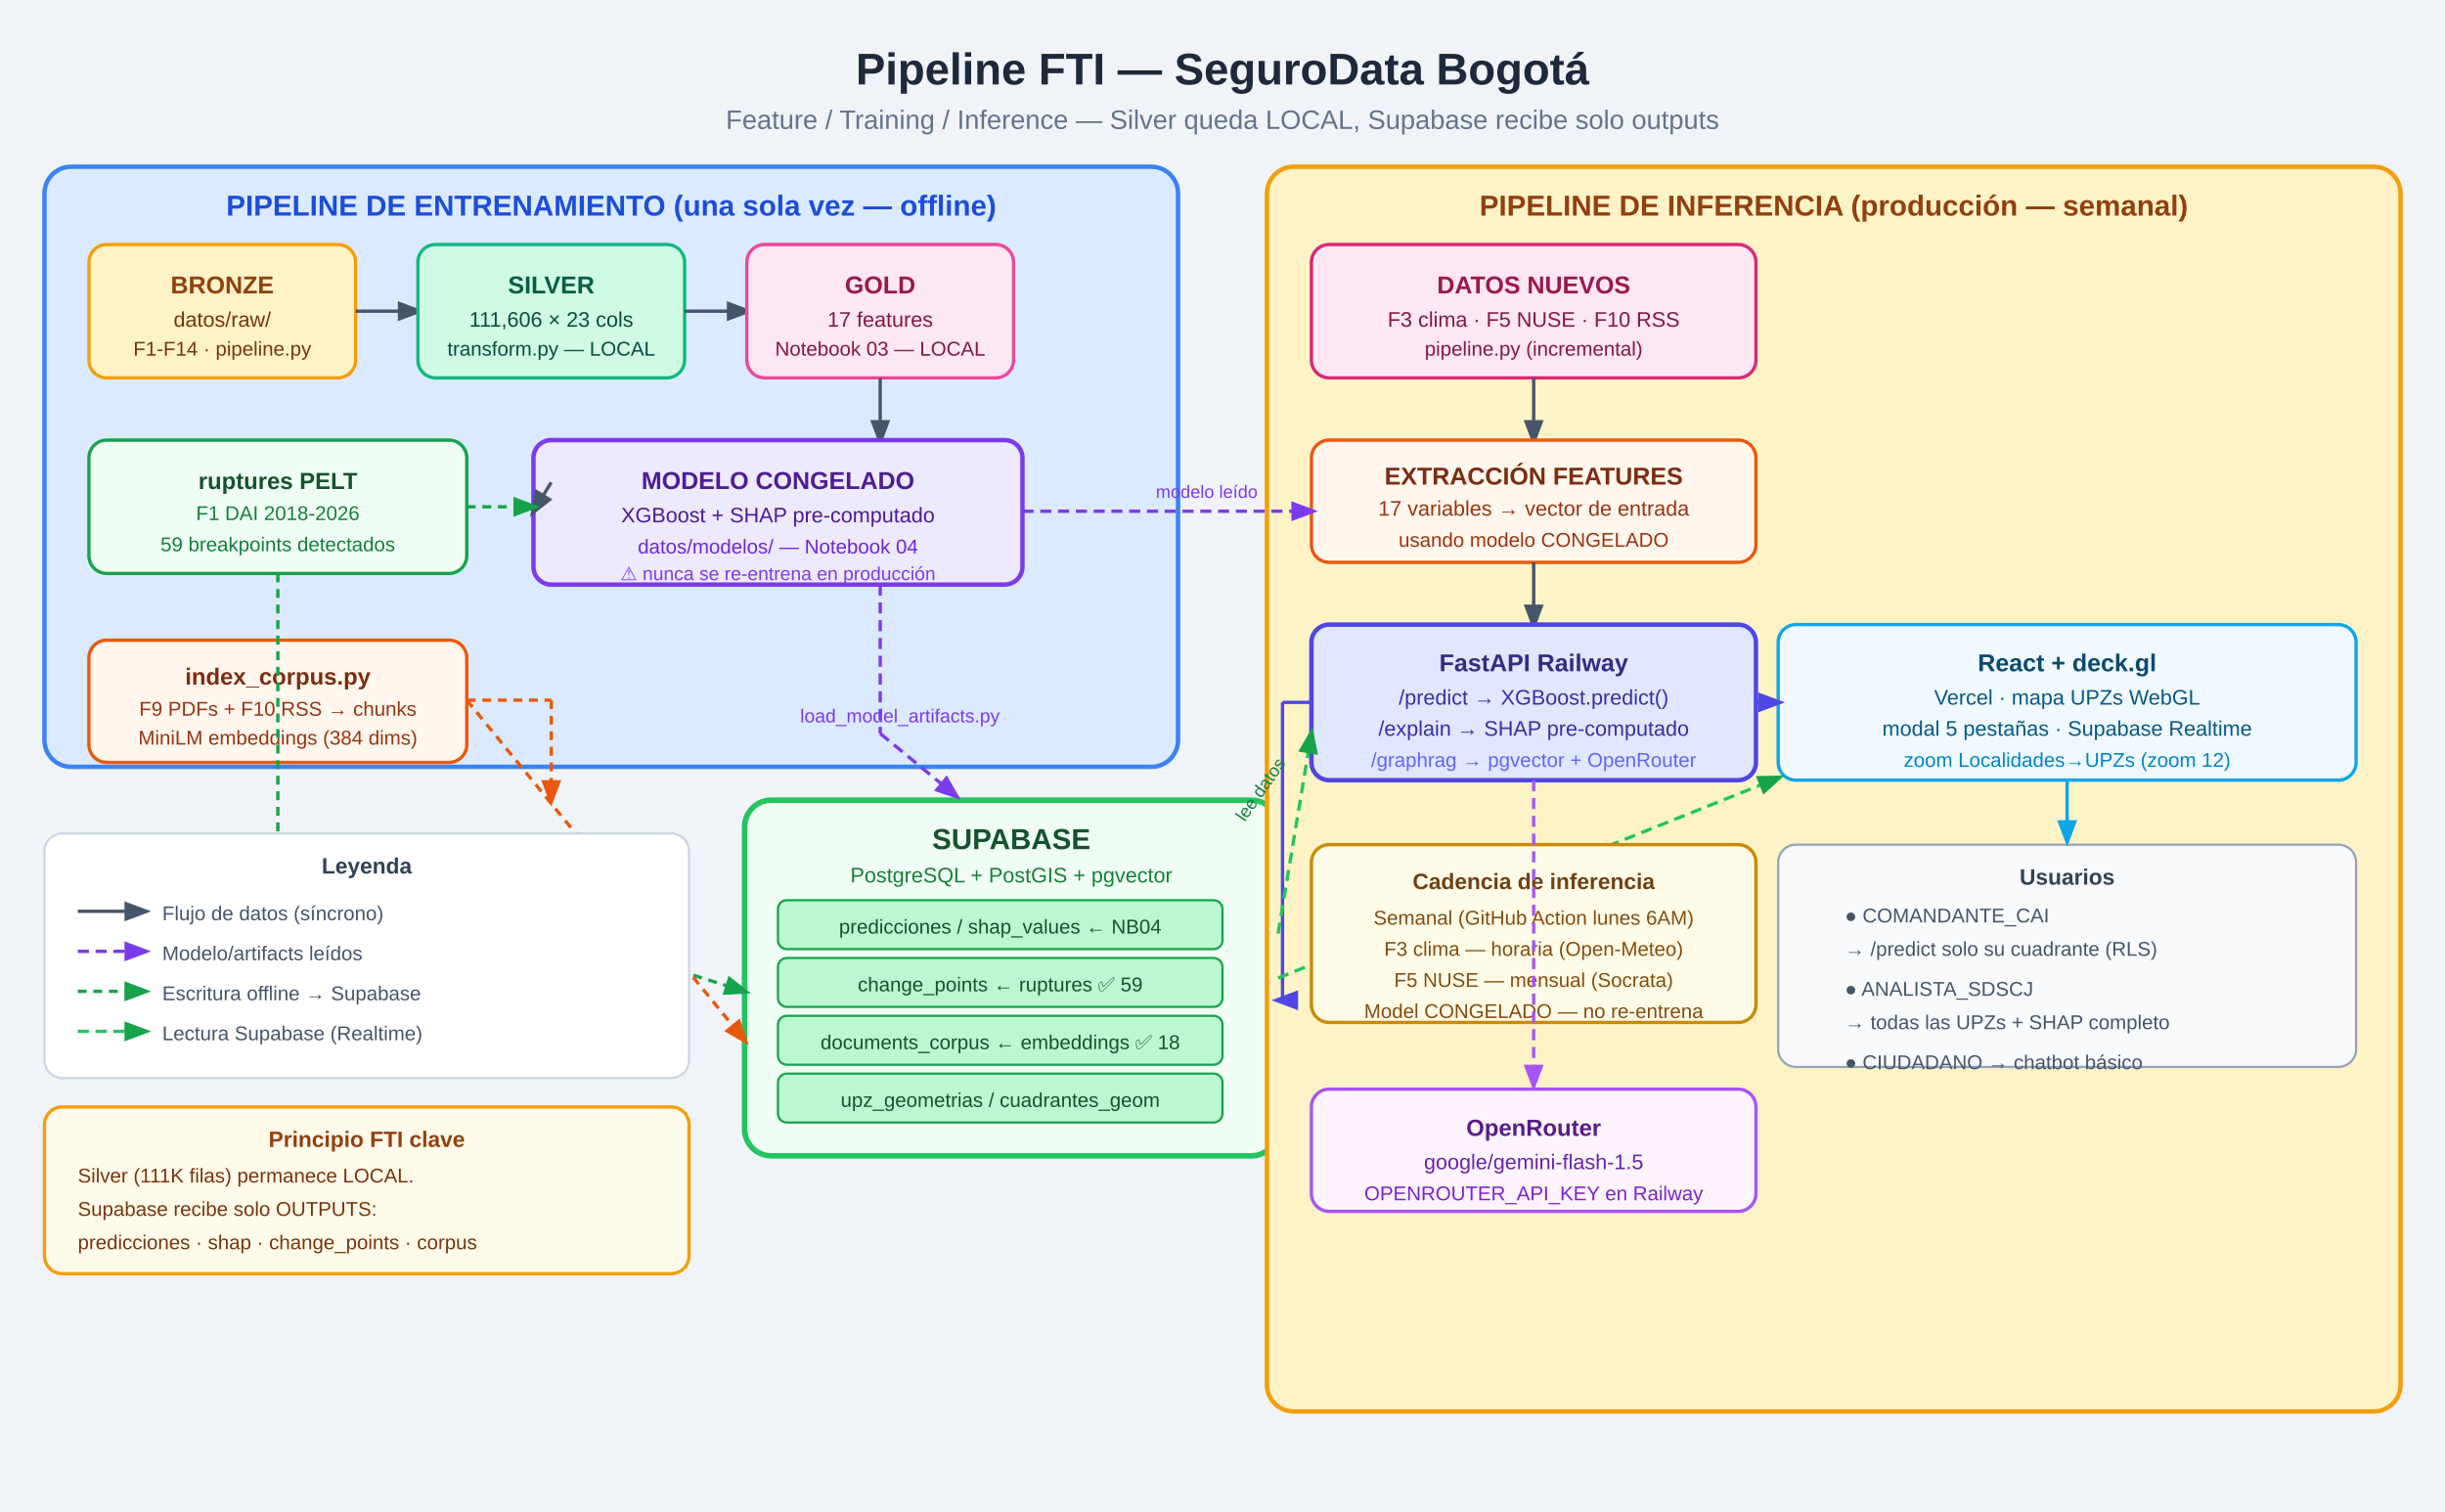
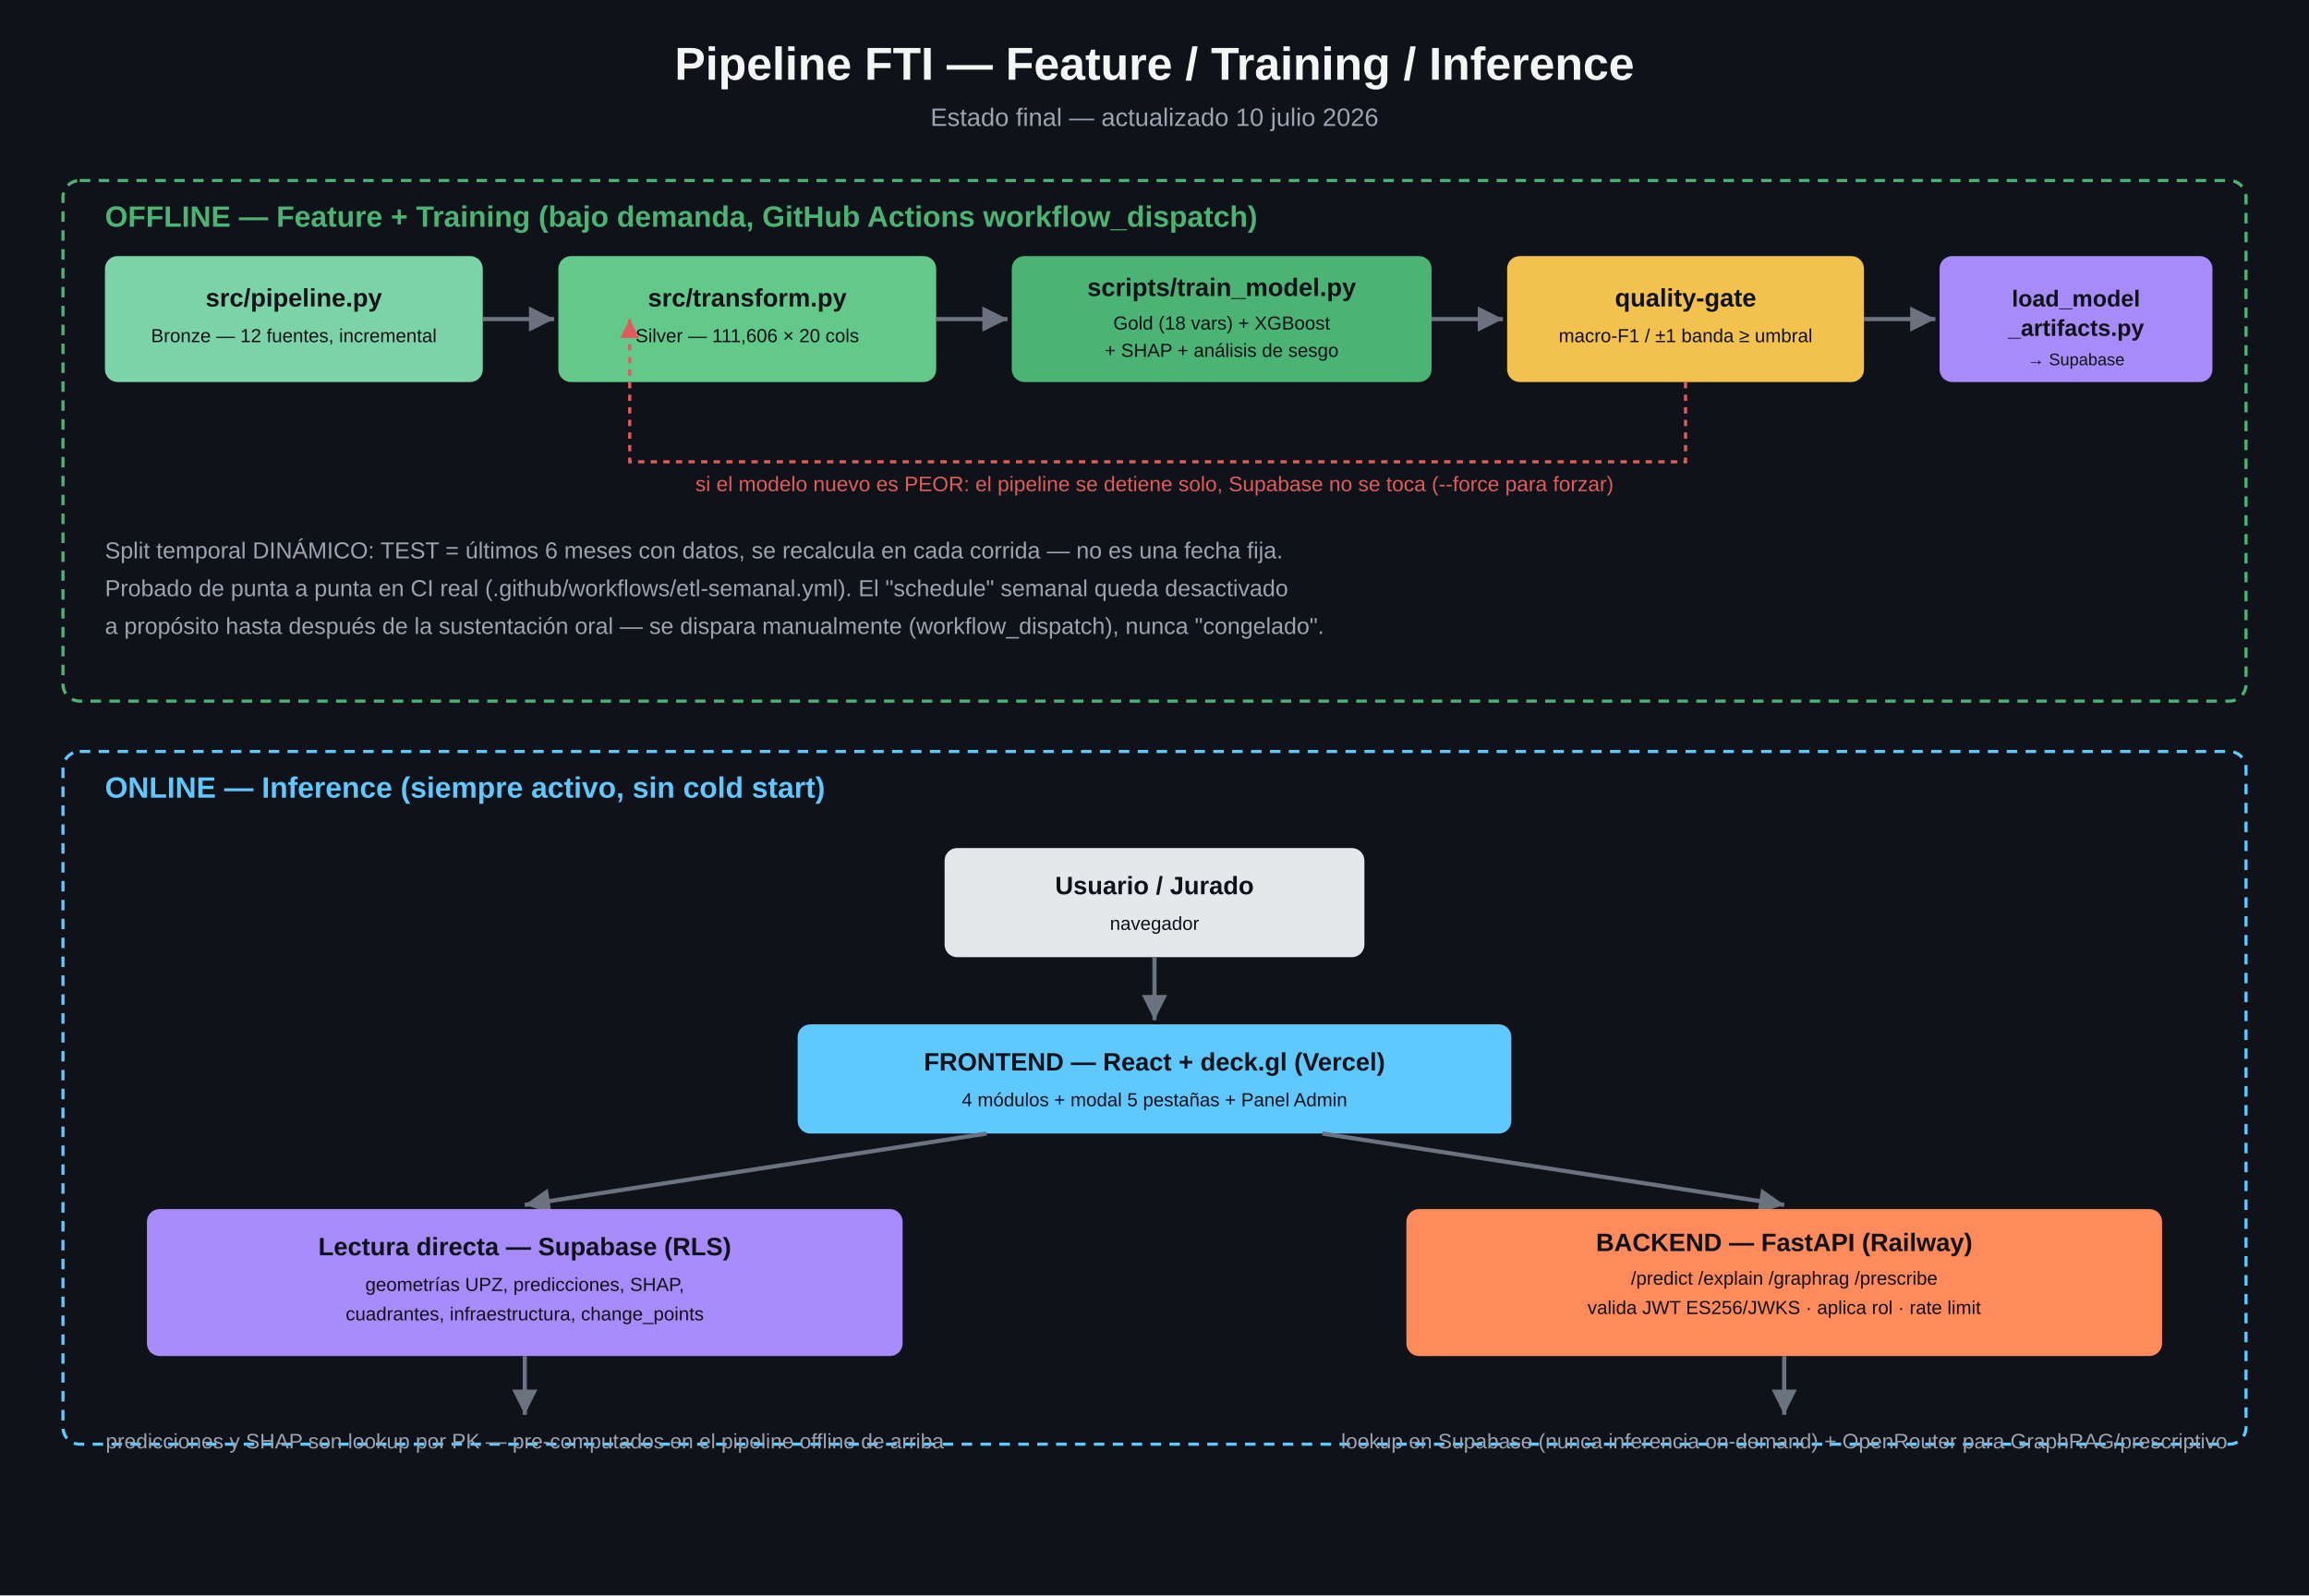
- <svg xmlns="http://www.w3.org/2000/svg" viewBox="0 0 1100 680" width="1100" height="680" font-family="'Segoe UI', Arial, sans-serif">
-   <rect width="1100" height="680" fill="#f0f4f8" />
-   <text x="550" y="38" text-anchor="middle" font-size="20" font-weight="bold" fill="#1e293b">Pipeline FTI — SeguroData Bogotá</text>
-   <text x="550" y="58" text-anchor="middle" font-size="12" fill="#64748b">Feature / Training / Inference — Silver queda LOCAL, Supabase recibe solo outputs</text>
-   <rect x="20" y="75" width="510" height="270" rx="12" fill="#dbeafe" stroke="#3b82f6" stroke-width="2" />
-   <text x="275" y="97" text-anchor="middle" font-size="13" font-weight="bold" fill="#1d4ed8">PIPELINE DE ENTRENAMIENTO (una sola vez — offline)</text>
-   <rect x="40" y="110" width="120" height="60" rx="8" fill="#fef3c7" stroke="#f59e0b" stroke-width="1.5" />
-   <text x="100" y="132" text-anchor="middle" font-size="11" font-weight="bold" fill="#92400e">BRONZE</text>
-   <text x="100" y="147" text-anchor="middle" font-size="9.5" fill="#78350f">datos/raw/</text>
-   <text x="100" y="160" text-anchor="middle" font-size="9" fill="#78350f">F1-F14 · pipeline.py</text>
-   <line x1="160" y1="140" x2="188" y2="140" stroke="#475569" stroke-width="1.5" marker-end="url(#arr)" />
-   <rect x="188" y="110" width="120" height="60" rx="8" fill="#d1fae5" stroke="#10b981" stroke-width="1.5" />
-   <text x="248" y="132" text-anchor="middle" font-size="11" font-weight="bold" fill="#065f46">SILVER</text>
-   <text x="248" y="147" text-anchor="middle" font-size="9.5" fill="#064e3b">111,606 × 23 cols</text>
-   <text x="248" y="160" text-anchor="middle" font-size="9" fill="#064e3b">transform.py — LOCAL</text>
-   <line x1="308" y1="140" x2="336" y2="140" stroke="#475569" stroke-width="1.5" marker-end="url(#arr)" />
-   <rect x="336" y="110" width="120" height="60" rx="8" fill="#fce7f3" stroke="#ec4899" stroke-width="1.5" />
-   <text x="396" y="132" text-anchor="middle" font-size="11" font-weight="bold" fill="#9d174d">GOLD</text>
-   <text x="396" y="147" text-anchor="middle" font-size="9.5" fill="#831843">17 features</text>
-   <text x="396" y="160" text-anchor="middle" font-size="9" fill="#831843">Notebook 03 — LOCAL</text>
-   <line x1="396" y1="170" x2="396" y2="198" stroke="#475569" stroke-width="1.5" marker-end="url(#arr)" />
-   <rect x="240" y="198" width="220" height="65" rx="8" fill="#ede9fe" stroke="#7c3aed" stroke-width="2" />
-   <text x="350" y="220" text-anchor="middle" font-size="11" font-weight="bold" fill="#4c1d95">MODELO CONGELADO</text>
-   <text x="350" y="235" text-anchor="middle" font-size="9.5" fill="#4c1d95">XGBoost + SHAP pre-computado</text>
-   <text x="350" y="249" text-anchor="middle" font-size="9" fill="#6d28d9">datos/modelos/ — Notebook 04</text>
-   <text x="350" y="261" text-anchor="middle" font-size="8.5" fill="#7c3aed">⚠ nunca se re-entrena en producción</text>
-   <line x1="248" y1="217" x2="240" y2="230" stroke="#475569" stroke-width="1.5" marker-end="url(#arr)" />
-   <rect x="40" y="198" width="170" height="60" rx="8" fill="#f0fdf4" stroke="#16a34a" stroke-width="1.5" />
-   <text x="125" y="220" text-anchor="middle" font-size="10.5" font-weight="bold" fill="#14532d">ruptures PELT</text>
-   <text x="125" y="234" text-anchor="middle" font-size="9" fill="#15803d">F1 DAI 2018-2026</text>
-   <text x="125" y="248" text-anchor="middle" font-size="9" fill="#15803d">59 breakpoints detectados</text>
-   <line x1="210" y1="228" x2="240" y2="228" stroke="#16a34a" stroke-width="1.5" stroke-dasharray="4,3" marker-end="url(#arrG)" />
-   <rect x="40" y="288" width="170" height="55" rx="8" fill="#fff7ed" stroke="#ea580c" stroke-width="1.5" />
-   <text x="125" y="308" text-anchor="middle" font-size="10.5" font-weight="bold" fill="#7c2d12">index_corpus.py</text>
-   <text x="125" y="322" text-anchor="middle" font-size="9" fill="#9a3412">F9 PDFs + F10 RSS → chunks</text>
-   <text x="125" y="335" text-anchor="middle" font-size="9" fill="#9a3412">MiniLM embeddings (384 dims)</text>
-   <line x1="210" y1="315" x2="248" y2="315" stroke="#ea580c" stroke-width="1.5" stroke-dasharray="4,3" />
-   <line x1="248" y1="315" x2="248" y2="360" stroke="#ea580c" stroke-width="1.5" stroke-dasharray="4,3" marker-end="url(#arrO)" />
-   <rect x="335" y="360" width="240" height="160" rx="12" fill="#f0fdf4" stroke="#22c55e" stroke-width="2.5" />
-   <text x="455" y="382" text-anchor="middle" font-size="13" font-weight="bold" fill="#14532d">SUPABASE</text>
-   <text x="455" y="397" text-anchor="middle" font-size="9.5" fill="#15803d">PostgreSQL + PostGIS + pgvector</text>
-   <rect x="350" y="405" width="200" height="22" rx="4" fill="#bbf7d0" stroke="#16a34a" stroke-width="1" />
-   <text x="450" y="420" text-anchor="middle" font-size="9" fill="#14532d">predicciones / shap_values ← NB04</text>
-   <rect x="350" y="431" width="200" height="22" rx="4" fill="#bbf7d0" stroke="#16a34a" stroke-width="1" />
-   <text x="450" y="446" text-anchor="middle" font-size="9" fill="#14532d">change_points ← ruptures ✅ 59</text>
-   <rect x="350" y="457" width="200" height="22" rx="4" fill="#bbf7d0" stroke="#16a34a" stroke-width="1" />
-   <text x="450" y="472" text-anchor="middle" font-size="9" fill="#14532d">documents_corpus ← embeddings ✅ 18</text>
-   <rect x="350" y="483" width="200" height="22" rx="4" fill="#bbf7d0" stroke="#16a34a" stroke-width="1" />
-   <text x="450" y="498" text-anchor="middle" font-size="9" fill="#14532d">upz_geometrias / cuadrantes_geom</text>
-   <line x1="396" y1="263" x2="396" y2="330" stroke="#7c3aed" stroke-width="1.5" stroke-dasharray="5,3" />
-   <line x1="396" y1="330" x2="430" y2="358" stroke="#7c3aed" stroke-width="1.5" stroke-dasharray="5,3" marker-end="url(#arrV)" />
-   <text x="360" y="325" font-size="8.5" fill="#7c3aed">load_model_artifacts.py</text>
-   <line x1="125" y1="258" x2="125" y2="380" stroke="#16a34a" stroke-width="1.5" stroke-dasharray="4,3" />
-   <line x1="125" y1="380" x2="335" y2="446" stroke="#16a34a" stroke-width="1.5" stroke-dasharray="4,3" marker-end="url(#arrG)" />
-   <line x1="210" y1="315" x2="335" y2="468" stroke="#ea580c" stroke-width="1.5" stroke-dasharray="4,3" marker-end="url(#arrO)" />
-   <rect x="570" y="75" width="510" height="560" rx="12" fill="#fef3c7" stroke="#f59e0b" stroke-width="2" />
-   <text x="825" y="97" text-anchor="middle" font-size="13" font-weight="bold" fill="#92400e">PIPELINE DE INFERENCIA (producción — semanal)</text>
-   <rect x="590" y="110" width="200" height="60" rx="8" fill="#fce7f3" stroke="#db2777" stroke-width="1.5" />
-   <text x="690" y="132" text-anchor="middle" font-size="11" font-weight="bold" fill="#9d174d">DATOS NUEVOS</text>
-   <text x="690" y="147" text-anchor="middle" font-size="9.5" fill="#831843">F3 clima · F5 NUSE · F10 RSS</text>
-   <text x="690" y="160" text-anchor="middle" font-size="9" fill="#831843">pipeline.py (incremental)</text>
-   <line x1="690" y1="170" x2="690" y2="198" stroke="#475569" stroke-width="1.5" marker-end="url(#arr)" />
-   <rect x="590" y="198" width="200" height="55" rx="8" fill="#fff7ed" stroke="#ea580c" stroke-width="1.5" />
-   <text x="690" y="218" text-anchor="middle" font-size="11" font-weight="bold" fill="#7c2d12">EXTRACCIÓN FEATURES</text>
-   <text x="690" y="232" text-anchor="middle" font-size="9.5" fill="#9a3412">17 variables → vector de entrada</text>
-   <text x="690" y="246" text-anchor="middle" font-size="9" fill="#9a3412">usando modelo CONGELADO</text>
-   <line x1="690" y1="253" x2="690" y2="281" stroke="#475569" stroke-width="1.5" marker-end="url(#arr)" />
-   <line x1="460" y1="230" x2="590" y2="230" stroke="#7c3aed" stroke-width="1.5" stroke-dasharray="5,3" marker-end="url(#arrV)" />
-   <text x="520" y="224" font-size="8" fill="#7c3aed">modelo leído</text>
-   <rect x="590" y="281" width="200" height="70" rx="8" fill="#e0e7ff" stroke="#4f46e5" stroke-width="2" />
-   <text x="690" y="302" text-anchor="middle" font-size="11" font-weight="bold" fill="#312e81">FastAPI Railway</text>
-   <text x="690" y="317" text-anchor="middle" font-size="9.5" fill="#3730a3">/predict → XGBoost.predict()</text>
-   <text x="690" y="331" text-anchor="middle" font-size="9.5" fill="#3730a3">/explain → SHAP pre-computado</text>
-   <text x="690" y="345" text-anchor="middle" font-size="9" fill="#6366f1">/graphrag → pgvector + OpenRouter</text>
-   <line x1="590" y1="316" x2="577" y2="316" stroke="#4f46e5" stroke-width="1.5" />
-   <line x1="577" y1="316" x2="577" y2="450" stroke="#4f46e5" stroke-width="1.5" />
-   <line x1="577" y1="450" x2="575" y2="450" stroke="#4f46e5" stroke-width="1.5" marker-end="url(#arrI)" />
-   <line x1="575" y1="420" x2="590" y2="330" stroke="#22c55e" stroke-width="1.5" stroke-dasharray="5,3" marker-end="url(#arrG)" />
-   <text x="560" y="370" font-size="8" fill="#15803d" transform="rotate(-55,560,370)">lee datos</text>
-   <rect x="800" y="281" width="260" height="70" rx="8" fill="#f0f9ff" stroke="#0ea5e9" stroke-width="1.5" />
-   <text x="930" y="302" text-anchor="middle" font-size="11" font-weight="bold" fill="#0c4a6e">React + deck.gl</text>
-   <text x="930" y="317" text-anchor="middle" font-size="9.5" fill="#075985">Vercel · mapa UPZs WebGL</text>
-   <text x="930" y="331" text-anchor="middle" font-size="9.5" fill="#075985">modal 5 pestañas · Supabase Realtime</text>
-   <text x="930" y="345" text-anchor="middle" font-size="9" fill="#0284c7">zoom Localidades→UPZs (zoom 12)</text>
-   <line x1="790" y1="316" x2="800" y2="316" stroke="#4f46e5" stroke-width="1.5" marker-end="url(#arrI)" />
-   <line x1="575" y1="440" x2="800" y2="350" stroke="#22c55e" stroke-width="1.5" stroke-dasharray="5,3" marker-end="url(#arrG)" />
-   <text x="685" y="418" font-size="8" fill="#15803d">Realtime</text>
-   <rect x="800" y="380" width="260" height="100" rx="8" fill="#f8fafc" stroke="#94a3b8" stroke-width="1" />
-   <text x="930" y="398" text-anchor="middle" font-size="10" font-weight="bold" fill="#334155">Usuarios</text>
-   <text x="830" y="415" font-size="9" fill="#475569">● COMANDANTE_CAI</text>
-   <text x="830" y="430" font-size="9" fill="#475569">  → /predict solo su cuadrante (RLS)</text>
-   <text x="830" y="448" font-size="9" fill="#475569">● ANALISTA_SDSCJ</text>
-   <text x="830" y="463" font-size="9" fill="#475569">  → todas las UPZs + SHAP completo</text>
-   <text x="830" y="481" font-size="9" fill="#475569">● CIUDADANO → chatbot básico</text>
-   <line x1="930" y1="351" x2="930" y2="378" stroke="#0ea5e9" stroke-width="1.5" marker-end="url(#arrC)" />
-   <rect x="590" y="380" width="200" height="80" rx="8" fill="#fefce8" stroke="#ca8a04" stroke-width="1.5" />
-   <text x="690" y="400" text-anchor="middle" font-size="10" font-weight="bold" fill="#713f12">Cadencia de inferencia</text>
-   <text x="690" y="416" text-anchor="middle" font-size="9" fill="#854d0e">Semanal (GitHub Action lunes 6AM)</text>
-   <text x="690" y="430" text-anchor="middle" font-size="9" fill="#854d0e">F3 clima — horaria (Open-Meteo)</text>
-   <text x="690" y="444" text-anchor="middle" font-size="9" fill="#854d0e">F5 NUSE — mensual (Socrata)</text>
-   <text x="690" y="458" text-anchor="middle" font-size="9" fill="#854d0e">Model CONGELADO — no re-entrena</text>
-   <rect x="590" y="490" width="200" height="55" rx="8" fill="#fdf4ff" stroke="#a855f7" stroke-width="1.5" />
-   <text x="690" y="511" text-anchor="middle" font-size="10.5" font-weight="bold" fill="#581c87">OpenRouter</text>
-   <text x="690" y="526" text-anchor="middle" font-size="9.5" fill="#6b21a8">google/gemini-flash-1.5</text>
-   <text x="690" y="540" text-anchor="middle" font-size="9" fill="#7e22ce">OPENROUTER_API_KEY en Railway</text>
-   <line x1="690" y1="351" x2="690" y2="488" stroke="#a855f7" stroke-width="1.5" stroke-dasharray="5,3" marker-end="url(#arrP)" />
-   <rect x="20" y="375" width="290" height="110" rx="8" fill="white" stroke="#cbd5e1" stroke-width="1" />
-   <text x="165" y="393" text-anchor="middle" font-size="10" font-weight="bold" fill="#334155">Leyenda</text>
-   <line x1="35" y1="410" x2="65" y2="410" stroke="#475569" stroke-width="1.5" marker-end="url(#arr)" />
-   <text x="73" y="414" font-size="9" fill="#475569">Flujo de datos (síncrono)</text>
-   <line x1="35" y1="428" x2="65" y2="428" stroke="#7c3aed" stroke-width="1.5" stroke-dasharray="5,3" marker-end="url(#arrV)" />
-   <text x="73" y="432" font-size="9" fill="#475569">Modelo/artifacts leídos</text>
-   <line x1="35" y1="446" x2="65" y2="446" stroke="#16a34a" stroke-width="1.5" stroke-dasharray="4,3" marker-end="url(#arrG)" />
-   <text x="73" y="450" font-size="9" fill="#475569">Escritura offline → Supabase</text>
-   <line x1="35" y1="464" x2="65" y2="464" stroke="#22c55e" stroke-width="1.5" stroke-dasharray="5,3" marker-end="url(#arrG)" />
-   <text x="73" y="468" font-size="9" fill="#475569">Lectura Supabase (Realtime)</text>
-   <rect x="20" y="498" width="290" height="75" rx="8" fill="#fffbeb" stroke="#f59e0b" stroke-width="1.5" />
-   <text x="165" y="516" text-anchor="middle" font-size="10" font-weight="bold" fill="#92400e">Principio FTI clave</text>
-   <text x="35" y="532" font-size="9" fill="#78350f">Silver (111K filas) permanece LOCAL.</text>
-   <text x="35" y="547" font-size="9" fill="#78350f">Supabase recibe solo OUTPUTS:</text>
-   <text x="35" y="562" font-size="9" fill="#78350f">predicciones · shap · change_points · corpus</text>
+ <svg xmlns="http://www.w3.org/2000/svg" viewBox="0 0 1100 760" font-family="Segoe UI, Arial, sans-serif">
+   <rect x="0" y="0" width="1100" height="760" fill="#0f1218" />
+   <text x="550" y="38" text-anchor="middle" font-size="22" font-weight="700" fill="#f5f5f5">Pipeline FTI — Feature / Training / Inference</text>
+   <text x="550" y="60" text-anchor="middle" font-size="12" fill="#9aa4b2">Estado final — actualizado 10 julio 2026</text>
+   <rect x="30" y="86" width="1040" height="248" rx="8" fill="none" stroke="#4bb374" stroke-width="1.5" stroke-dasharray="5,4" />
+   <text x="50" y="108" font-size="14" font-weight="700" fill="#4bb374">OFFLINE — Feature + Training (bajo demanda, GitHub Actions workflow_dispatch)</text>
+   <g font-size="12" font-weight="700" fill="#0f1218">
+     <rect x="50" y="122" width="180" height="60" rx="6" fill="#7dd3a8" />
+     <text x="140" y="146" text-anchor="middle" font-size="12">src/pipeline.py</text>
+     <text x="140" y="163" text-anchor="middle" font-size="9" font-weight="400">Bronze — 12 fuentes, incremental</text>
+   </g>
+   <line x1="230" y1="152" x2="264" y2="152" stroke="#6b7280" stroke-width="2" marker-end="url(#arrow)" />
+   <g font-size="12" font-weight="700" fill="#0f1218">
+     <rect x="266" y="122" width="180" height="60" rx="6" fill="#63c98a" />
+     <text x="356" y="146" text-anchor="middle" font-size="12">src/transform.py</text>
+     <text x="356" y="163" text-anchor="middle" font-size="9" font-weight="400">Silver — 111,606 × 20 cols</text>
+   </g>
+   <line x1="446" y1="152" x2="480" y2="152" stroke="#6b7280" stroke-width="2" marker-end="url(#arrow)" />
+   <g font-size="12" font-weight="700" fill="#0f1218">
+     <rect x="482" y="122" width="200" height="60" rx="6" fill="#4bb374" />
+     <text x="582" y="141" text-anchor="middle" font-size="12">scripts/train_model.py</text>
+     <text x="582" y="157" text-anchor="middle" font-size="9" font-weight="400">Gold (18 vars) + XGBoost</text>
+     <text x="582" y="170" text-anchor="middle" font-size="9" font-weight="400">+ SHAP + análisis de sesgo</text>
+   </g>
+   <line x1="682" y1="152" x2="716" y2="152" stroke="#6b7280" stroke-width="2" marker-end="url(#arrow)" />
+   <g font-size="12" font-weight="700" fill="#0f1218">
+     <rect x="718" y="122" width="170" height="60" rx="6" fill="#f2c14e" />
+     <text x="803" y="146" text-anchor="middle" font-size="12">quality-gate</text>
+     <text x="803" y="163" text-anchor="middle" font-size="9" font-weight="400">macro-F1 / ±1 banda ≥ umbral</text>
+   </g>
+   <line x1="888" y1="152" x2="922" y2="152" stroke="#6b7280" stroke-width="2" marker-end="url(#arrow)" />
+   <g font-size="12" font-weight="700" fill="#0f1218">
+     <rect x="924" y="122" width="130" height="60" rx="6" fill="#a78bfa" />
+     <text x="989" y="146" text-anchor="middle" font-size="11">load_model</text>
+     <text x="989" y="160" text-anchor="middle" font-size="11">_artifacts.py</text>
+     <text x="989" y="174" text-anchor="middle" font-size="8" font-weight="400">→ Supabase</text>
+   </g>
+   <path d="M 803 182 L 803 220 L 300 220 L 300 152" fill="none" stroke="#e05c5c" stroke-width="1.5" stroke-dasharray="3,3" marker-end="url(#arrowred)" />
+   <text x="550" y="234" text-anchor="middle" font-size="10" fill="#e05c5c">si el modelo nuevo es PEOR: el pipeline se detiene solo, Supabase no se toca (--force para forzar)</text>
+   <text x="50" y="266" font-size="11" fill="#9aa4b2">Split temporal DINÁMICO: TEST = últimos 6 meses con datos, se recalcula en cada corrida — no es una fecha fija.</text>
+   <text x="50" y="284" font-size="11" fill="#9aa4b2">Probado de punta a punta en CI real (.github/workflows/etl-semanal.yml). El "schedule" semanal queda desactivado</text>
+   <text x="50" y="302" font-size="11" fill="#9aa4b2">a propósito hasta después de la sustentación oral — se dispara manualmente (workflow_dispatch), nunca "congelado".</text>
+   <rect x="30" y="358" width="1040" height="330" rx="8" fill="none" stroke="#5ec8ff" stroke-width="1.5" stroke-dasharray="5,4" />
+   <text x="50" y="380" font-size="14" font-weight="700" fill="#5ec8ff">ONLINE — Inference (siempre activo, sin cold start)</text>
+   <g font-size="12" font-weight="700" fill="#0f1218">
+     <rect x="450" y="404" width="200" height="52" rx="6" fill="#e5e7eb" />
+     <text x="550" y="426" text-anchor="middle" font-size="12">Usuario / Jurado</text>
+     <text x="550" y="443" text-anchor="middle" font-size="9" font-weight="400">navegador</text>
+   </g>
+   <line x1="550" y1="456" x2="550" y2="486" stroke="#6b7280" stroke-width="2" marker-end="url(#arrow)" />
+   <g font-size="12" font-weight="700" fill="#0f1218">
+     <rect x="380" y="488" width="340" height="52" rx="6" fill="#5ec8ff" />
+     <text x="550" y="510" text-anchor="middle" font-size="12">FRONTEND — React + deck.gl (Vercel)</text>
+     <text x="550" y="527" text-anchor="middle" font-size="9" font-weight="400">4 módulos + modal 5 pestañas + Panel Admin</text>
+   </g>
+   <line x1="470" y1="540" x2="250" y2="574" stroke="#6b7280" stroke-width="2" marker-end="url(#arrow)" />
+   <line x1="630" y1="540" x2="850" y2="574" stroke="#6b7280" stroke-width="2" marker-end="url(#arrow)" />
+   <g font-size="12" font-weight="700" fill="#0f1218">
+     <rect x="70" y="576" width="360" height="70" rx="6" fill="#a78bfa" />
+     <text x="250" y="598" text-anchor="middle" font-size="12">Lectura directa — Supabase (RLS)</text>
+     <text x="250" y="615" text-anchor="middle" font-size="9" font-weight="400">geometrías UPZ, predicciones, SHAP,</text>
+     <text x="250" y="629" text-anchor="middle" font-size="9" font-weight="400">cuadrantes, infraestructura, change_points</text>
+   </g>
+   <g font-size="12" font-weight="700" fill="#0f1218">
+     <rect x="670" y="576" width="360" height="70" rx="6" fill="#ff8a5c" />
+     <text x="850" y="596" text-anchor="middle" font-size="12">BACKEND — FastAPI (Railway)</text>
+     <text x="850" y="612" text-anchor="middle" font-size="9" font-weight="400">/predict /explain /graphrag /prescribe</text>
+     <text x="850" y="626" text-anchor="middle" font-size="9" font-weight="400">valida JWT ES256/JWKS · aplica rol · rate limit</text>
+   </g>
+   <line x1="850" y1="646" x2="850" y2="674" stroke="#6b7280" stroke-width="2" marker-end="url(#arrow)" />
+   <text x="850" y="690" text-anchor="middle" font-size="10" fill="#9aa4b2">lookup en Supabase (nunca inferencia on-demand) + OpenRouter para GraphRAG/prescriptivo</text>
+   <line x1="250" y1="646" x2="250" y2="674" stroke="#6b7280" stroke-width="2" marker-end="url(#arrow)" />
+   <text x="250" y="690" text-anchor="middle" font-size="10" fill="#9aa4b2">predicciones y SHAP son lookup por PK — pre-computados en el pipeline offline de arriba</text>
  <defs>
-     <marker id="arr" markerWidth="8" markerHeight="8" refX="6" refY="3" orient="auto">
-       <path d="M0,0 L0,6 L8,3 z" fill="#475569" />
+     <marker id="arrow" markerWidth="8" markerHeight="8" refX="6" refY="3" orient="auto">
+       <path d="M0,0 L6,3 L0,6 Z" fill="#6b7280" />
    </marker>
-     <marker id="arrG" markerWidth="8" markerHeight="8" refX="6" refY="3" orient="auto">
-       <path d="M0,0 L0,6 L8,3 z" fill="#16a34a" />
-     </marker>
-     <marker id="arrV" markerWidth="8" markerHeight="8" refX="6" refY="3" orient="auto">
-       <path d="M0,0 L0,6 L8,3 z" fill="#7c3aed" />
-     </marker>
-     <marker id="arrO" markerWidth="8" markerHeight="8" refX="6" refY="3" orient="auto">
-       <path d="M0,0 L0,6 L8,3 z" fill="#ea580c" />
-     </marker>
-     <marker id="arrI" markerWidth="8" markerHeight="8" refX="6" refY="3" orient="auto">
-       <path d="M0,0 L0,6 L8,3 z" fill="#4f46e5" />
-     </marker>
-     <marker id="arrP" markerWidth="8" markerHeight="8" refX="6" refY="3" orient="auto">
-       <path d="M0,0 L0,6 L8,3 z" fill="#a855f7" />
-     </marker>
-     <marker id="arrC" markerWidth="8" markerHeight="8" refX="6" refY="3" orient="auto">
-       <path d="M0,0 L0,6 L8,3 z" fill="#0ea5e9" />
+     <marker id="arrowred" markerWidth="8" markerHeight="8" refX="6" refY="3" orient="auto">
+       <path d="M0,0 L6,3 L0,6 Z" fill="#e05c5c" />
    </marker>
  </defs>
</svg>
